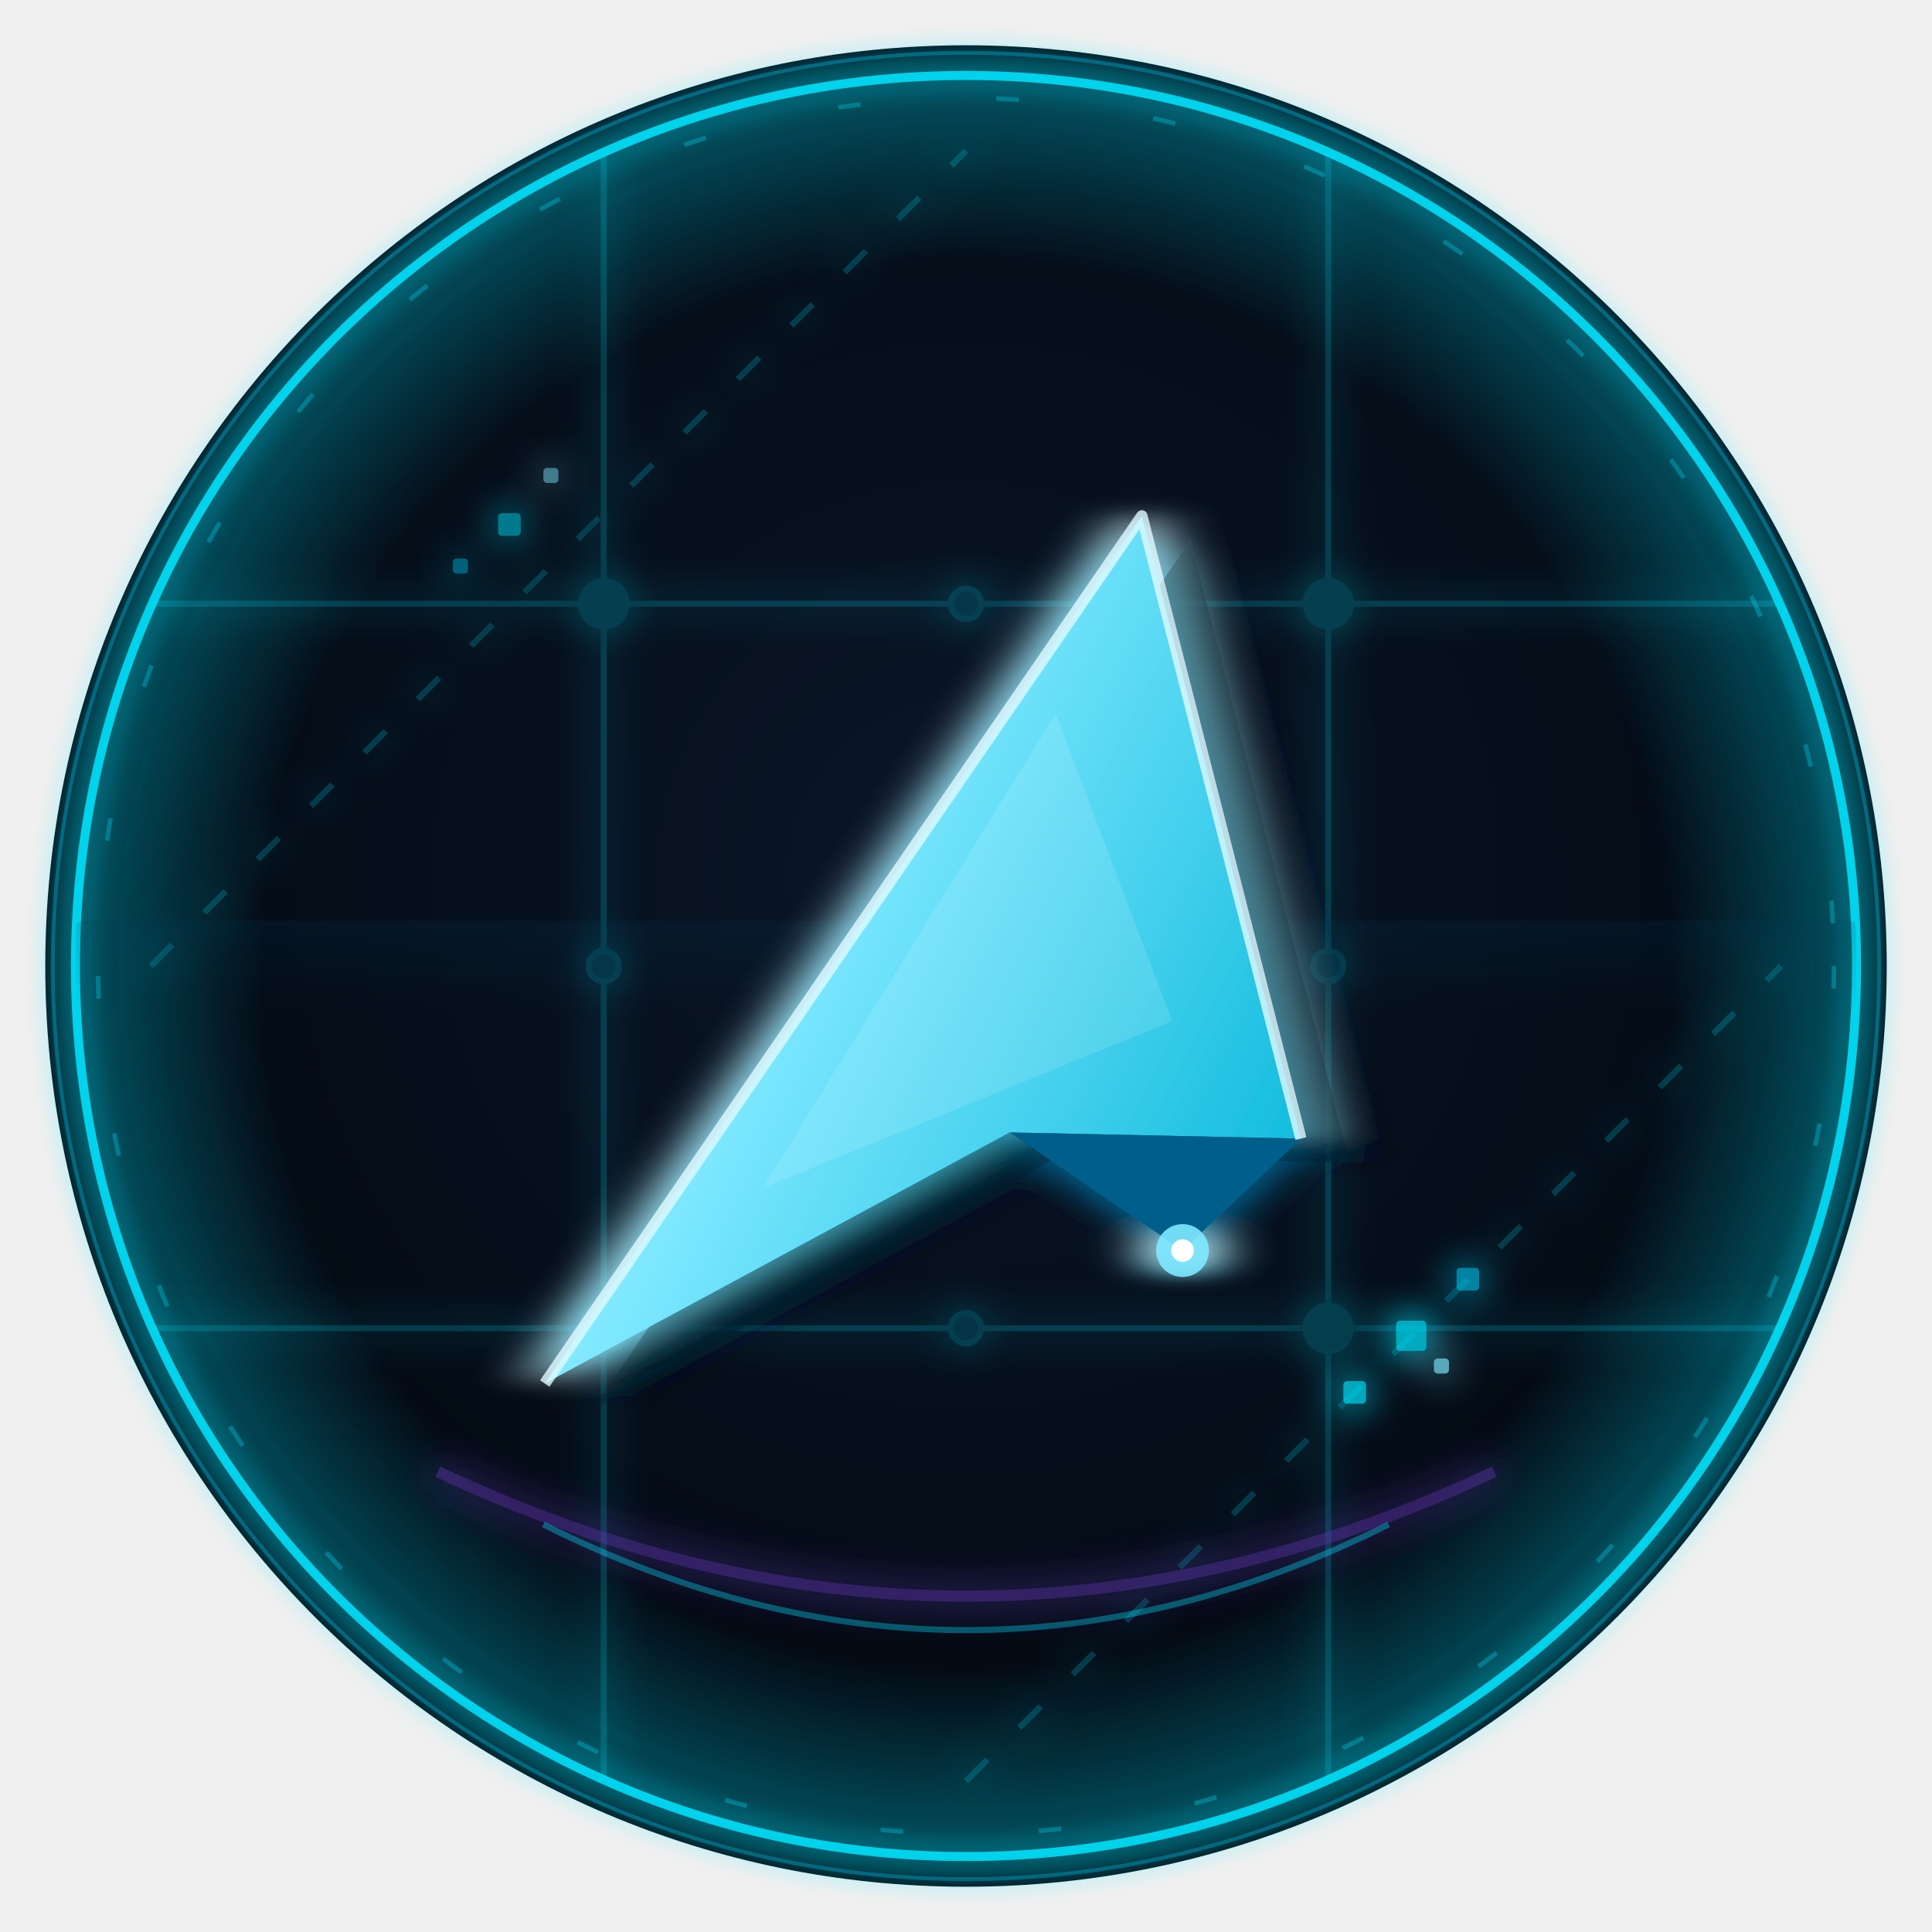
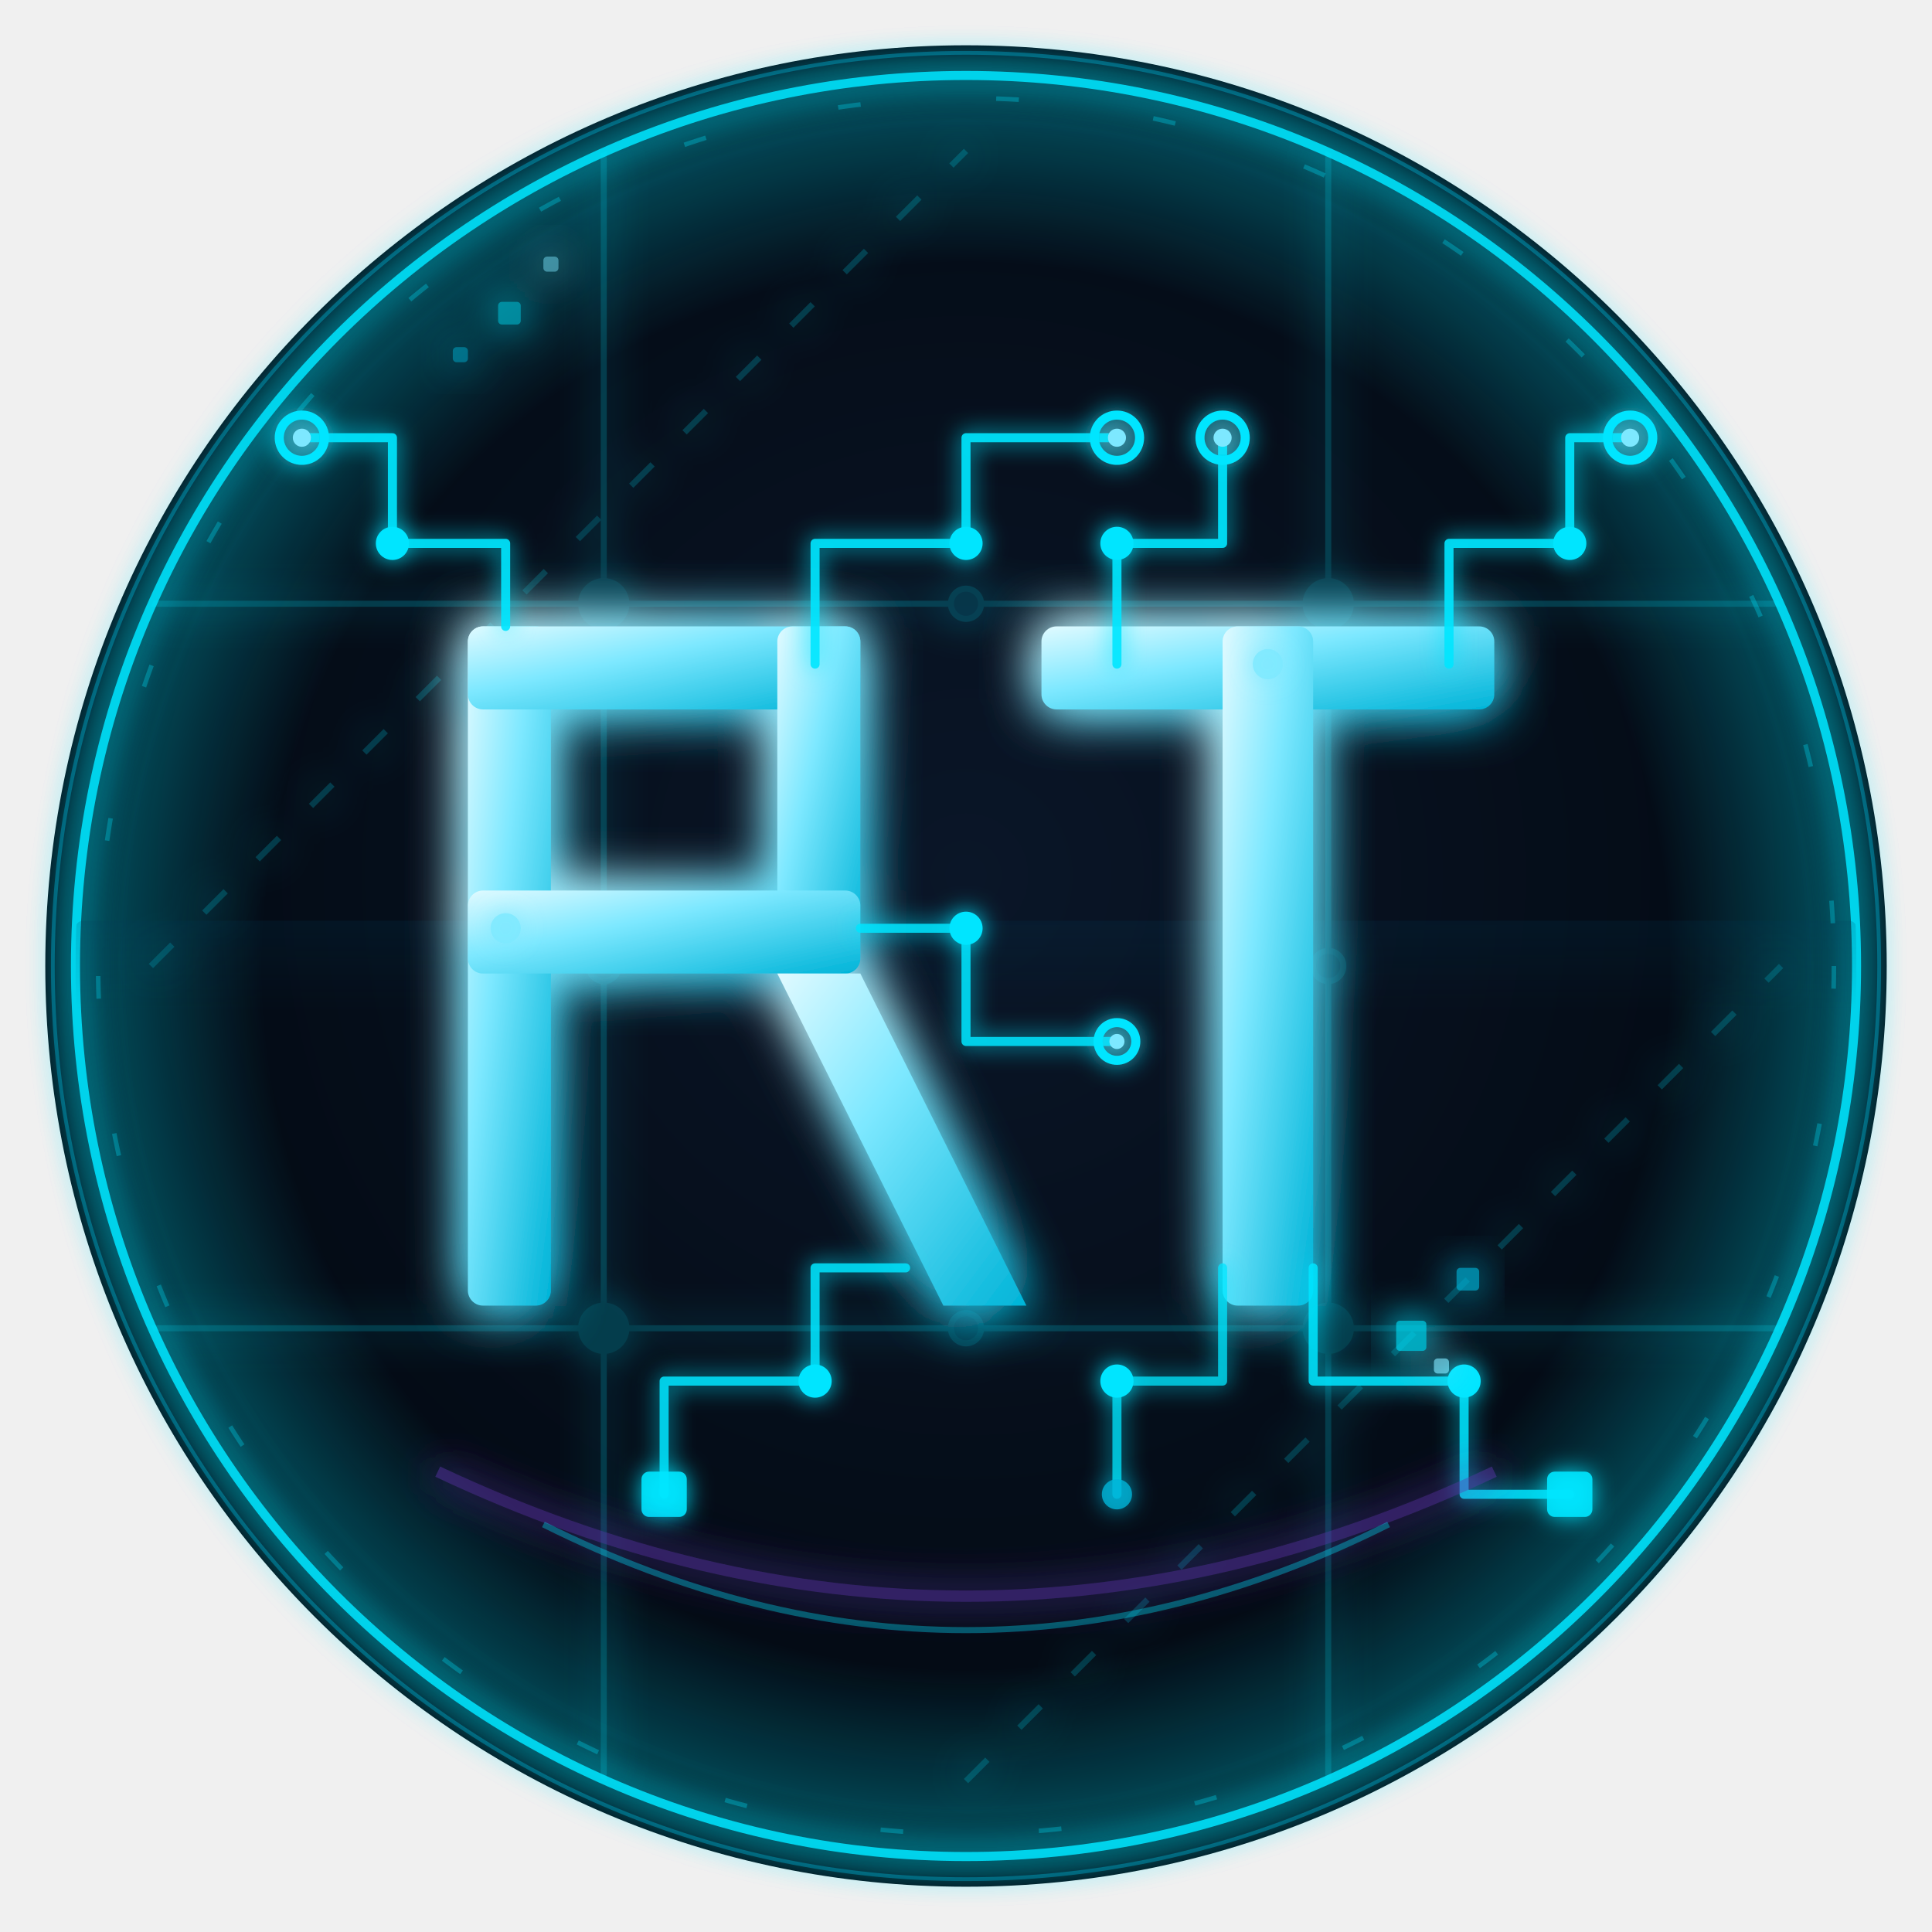
<svg xmlns="http://www.w3.org/2000/svg" viewBox="0 0 256 256" width="256" height="256">
  <defs>
    <radialGradient id="bg" cx="50%" cy="45%" r="55%">
      <stop offset="0%" stop-color="#0a1628" />
      <stop offset="100%" stop-color="#020810" />
    </radialGradient>
    <radialGradient id="ringGlow" cx="50%" cy="50%" r="50%">
      <stop offset="75%" stop-color="#00e5ff" stop-opacity="0" />
      <stop offset="90%" stop-color="#00e5ff" stop-opacity="0.25" />
      <stop offset="100%" stop-color="#00e5ff" stop-opacity="0" />
    </radialGradient>
-     <linearGradient id="planeGrad" x1="0%" y1="0%" x2="100%" y2="100%">
+     <linearGradient id="letterGrad" x1="0%" y1="0%" x2="100%" y2="100%">
      <stop offset="0%" stop-color="#e0faff" />
      <stop offset="40%" stop-color="#7de8ff" />
      <stop offset="100%" stop-color="#00b4d8" />
    </linearGradient>
    <linearGradient id="shadowGrad" x1="0%" y1="0%" x2="0%" y2="100%">
      <stop offset="0%" stop-color="#003d59" stop-opacity="0.5" />
      <stop offset="100%" stop-color="#003d59" stop-opacity="0" />
    </linearGradient>
    <filter id="neonGlow" x="-30%" y="-30%" width="160%" height="160%">
      <feGaussianBlur in="SourceGraphic" stdDeviation="2.5" result="blur" />
      <feMerge>
        <feMergeNode in="blur" />
        <feMergeNode in="blur" />
        <feMergeNode in="SourceGraphic" />
      </feMerge>
    </filter>
-     <filter id="planeGlow" x="-20%" y="-20%" width="140%" height="140%">
-       <feGaussianBlur in="SourceGraphic" stdDeviation="3" result="blur" />
+     <filter id="letterGlow" x="-20%" y="-20%" width="140%" height="140%">
+       <feGaussianBlur in="SourceGraphic" stdDeviation="3.5" result="blur" />
      <feMerge>
        <feMergeNode in="blur" />
+         <feMergeNode in="blur" />
+         <feMergeNode in="SourceGraphic" />
+       </feMerge>
+     </filter>
+     <filter id="circuitGlow" x="-40%" y="-40%" width="180%" height="180%">
+       <feGaussianBlur in="SourceGraphic" stdDeviation="1.5" result="blur" />
+       <feMerge>
        <feMergeNode in="blur" />
        <feMergeNode in="SourceGraphic" />
      </feMerge>
    </filter>
    <clipPath id="circleClip">
      <circle cx="128" cy="128" r="118" />
    </clipPath>
  </defs>
  <circle cx="128" cy="128" r="122" fill="url(#bg)" />
  <circle cx="128" cy="128" r="125" fill="url(#ringGlow)" />
  <circle cx="128" cy="128" r="118" fill="none" stroke="#00e5ff" stroke-width="1.2" opacity="0.9" filter="url(#neonGlow)" />
  <circle cx="128" cy="128" r="121" fill="none" stroke="#00b4d8" stroke-width="0.5" opacity="0.4" />
  <g clip-path="url(#circleClip)" opacity="0.22" filter="url(#neonGlow)" stroke="#00e5ff" stroke-width="0.8" fill="none">
    <line x1="20" y1="80" x2="236" y2="80" />
    <line x1="20" y1="176" x2="236" y2="176" />
    <line x1="80" y1="20" x2="80" y2="236" />
    <line x1="176" y1="20" x2="176" y2="236" />
    <line x1="20" y1="128" x2="128" y2="20" stroke-dasharray="4,6" />
    <line x1="128" y1="236" x2="236" y2="128" stroke-dasharray="4,6" />
    <circle cx="80" cy="80" r="3" fill="#00e5ff" />
    <circle cx="176" cy="80" r="3" fill="#00e5ff" />
    <circle cx="80" cy="176" r="3" fill="#00e5ff" />
    <circle cx="176" cy="176" r="3" fill="#00e5ff" />
    <circle cx="128" cy="80" r="2" fill="#00b4d8" />
    <circle cx="128" cy="176" r="2" fill="#00b4d8" />
    <circle cx="80" cy="128" r="2" fill="#00b4d8" />
    <circle cx="176" cy="128" r="2" fill="#00b4d8" />
  </g>
  <rect x="10" y="122" width="236" height="12" rx="1" fill="url(#shadowGrad)" clip-path="url(#circleClip)" opacity="0.35" />
-   <g transform="translate(128,128) rotate(-30) translate(-128,-128)" filter="url(#planeGlow)">
-     <polygon points="52,148  178,88  155,170  122,150" fill="#001a2e" opacity="0.5" transform="translate(4,6)" />
-     <polygon points="52,148  178,88  155,170  122,150" fill="url(#planeGrad)" />
-     <polygon points="122,150  134,175  155,170" fill="#005f8a" />
-     <polyline points="52,148  178,88  155,170" fill="none" stroke="#e0faff" stroke-width="1.5" stroke-linejoin="round" opacity="0.8" />
-     <polygon points="90,140  155,105  148,148" fill="white" opacity="0.12" />
-     <circle cx="134" cy="175" r="3.5" fill="#7de8ff" opacity="0.9" />
-     <circle cx="134" cy="175" r="1.5" fill="white" />
+   <g filter="url(#letterGlow)">
+     <rect x="62" y="83" width="11" height="90" rx="2" fill="url(#letterGrad)" />
+     <rect x="62" y="83" width="52" height="11" rx="2" fill="url(#letterGrad)" />
+     <rect x="103" y="83" width="11" height="46" rx="2" fill="url(#letterGrad)" />
+     <rect x="62" y="118" width="52" height="11" rx="2" fill="url(#letterGrad)" />
+     <polygon points="103,129 114,129 136,173 125,173" fill="url(#letterGrad)" />
+     <rect x="138" y="83" width="60" height="11" rx="2" fill="url(#letterGrad)" />
+     <rect x="162" y="83" width="12" height="90" rx="2" fill="url(#letterGrad)" />
+   </g>
+   <g filter="url(#circuitGlow)" stroke="#00e5ff" stroke-width="1.4" fill="none" stroke-linecap="round" stroke-linejoin="round">
+     <polyline points="67,83 67,72 52,72 52,58 40,58" stroke-width="1.2" opacity="0.9" />
+     <circle cx="52" cy="72" r="2.2" fill="#00e5ff" stroke="none" />
+     <circle cx="40" cy="58" r="3" fill="none" stroke="#00e5ff" stroke-width="1.2" />
+     <circle cx="40" cy="58" r="1.2" fill="#7de8ff" stroke="none" />
+     <polyline points="108,88 108,72 128,72 128,58 148,58" stroke-width="1.2" opacity="0.9" />
+     <circle cx="128" cy="72" r="2.2" fill="#00e5ff" stroke="none" />
+     <circle cx="148" cy="58" r="3" fill="none" stroke="#00e5ff" stroke-width="1.2" />
+     <circle cx="148" cy="58" r="1.2" fill="#7de8ff" stroke="none" />
+     <polyline points="114,123 128,123 128,138 148,138" stroke-width="1.2" opacity="0.85" />
+     <circle cx="128" cy="123" r="2.2" fill="#00e5ff" stroke="none" />
+     <circle cx="148" cy="138" r="2.5" fill="none" stroke="#00e5ff" stroke-width="1.2" />
+     <circle cx="148" cy="138" r="1" fill="#7de8ff" stroke="none" />
+     <polyline points="120,168 108,168 108,183 88,183 88,198" stroke-width="1.2" opacity="0.85" />
+     <circle cx="108" cy="183" r="2.2" fill="#00e5ff" stroke="none" />
+     <rect x="85" y="195" width="6" height="6" rx="1" fill="#00e5ff" stroke="none" opacity="0.9" />
+     <polyline points="148,88 148,72 162,72 162,58" stroke-width="1.2" opacity="0.9" />
+     <circle cx="148" cy="72" r="2.2" fill="#00e5ff" stroke="none" />
+     <circle cx="162" cy="58" r="3" fill="none" stroke="#00e5ff" stroke-width="1.2" />
+     <circle cx="162" cy="58" r="1.2" fill="#7de8ff" stroke="none" />
+     <polyline points="192,88 192,72 208,72 208,58 216,58" stroke-width="1.2" opacity="0.9" />
+     <circle cx="208" cy="72" r="2.2" fill="#00e5ff" stroke="none" />
+     <circle cx="216" cy="58" r="3" fill="none" stroke="#00e5ff" stroke-width="1.2" />
+     <circle cx="216" cy="58" r="1.2" fill="#7de8ff" stroke="none" />
+     <polyline points="174,168 174,183 194,183 194,198 208,198" stroke-width="1.2" opacity="0.85" />
+     <circle cx="194" cy="183" r="2.2" fill="#00e5ff" stroke="none" />
+     <rect x="205" y="195" width="6" height="6" rx="1" fill="#00e5ff" stroke="none" opacity="0.9" />
+     <polyline points="162,168 162,183 148,183 148,198" stroke-width="1.2" opacity="0.75" />
+     <circle cx="148" cy="183" r="2.2" fill="#00e5ff" stroke="none" />
+     <circle cx="148" cy="198" r="2" fill="#00b4d8" stroke="none" opacity="0.8" />
+     <circle cx="67" cy="123" r="2" fill="#7de8ff" stroke="none" opacity="0.8" />
+     <circle cx="168" cy="88" r="2" fill="#7de8ff" stroke="none" opacity="0.8" />
  </g>
  <g filter="url(#neonGlow)" opacity="0.7">
    <rect x="185" y="175" width="4" height="4" rx="0.5" fill="#00e5ff" />
    <rect x="193" y="168" width="3" height="3" rx="0.5" fill="#00b4d8" />
    <rect x="190" y="180" width="2" height="2" rx="0.5" fill="#7de8ff" />
-     <rect x="178" y="183" width="3" height="3" rx="0.5" fill="#00e5ff" />
  </g>
  <g filter="url(#neonGlow)" opacity="0.5">
-     <rect x="66" y="68" width="3" height="3" rx="0.5" fill="#00e5ff" />
-     <rect x="72" y="62" width="2" height="2" rx="0.5" fill="#7de8ff" />
-     <rect x="60" y="74" width="2" height="2" rx="0.5" fill="#00b4d8" />
+     <rect x="66" y="40" width="3" height="3" rx="0.5" fill="#00e5ff" />
+     <rect x="72" y="34" width="2" height="2" rx="0.5" fill="#7de8ff" />
+     <rect x="60" y="46" width="2" height="2" rx="0.5" fill="#00b4d8" />
  </g>
  <path d="M 58,195 Q 128,228 198,195" fill="none" stroke="#5e35b1" stroke-width="1.5" opacity="0.5" filter="url(#neonGlow)" />
  <path d="M 72,202 Q 128,230 184,202" fill="none" stroke="#00e5ff" stroke-width="0.8" opacity="0.35" />
  <circle cx="128" cy="128" r="115" fill="none" stroke="#00e5ff" stroke-width="0.6" stroke-dasharray="3,18" opacity="0.3" />
</svg>
